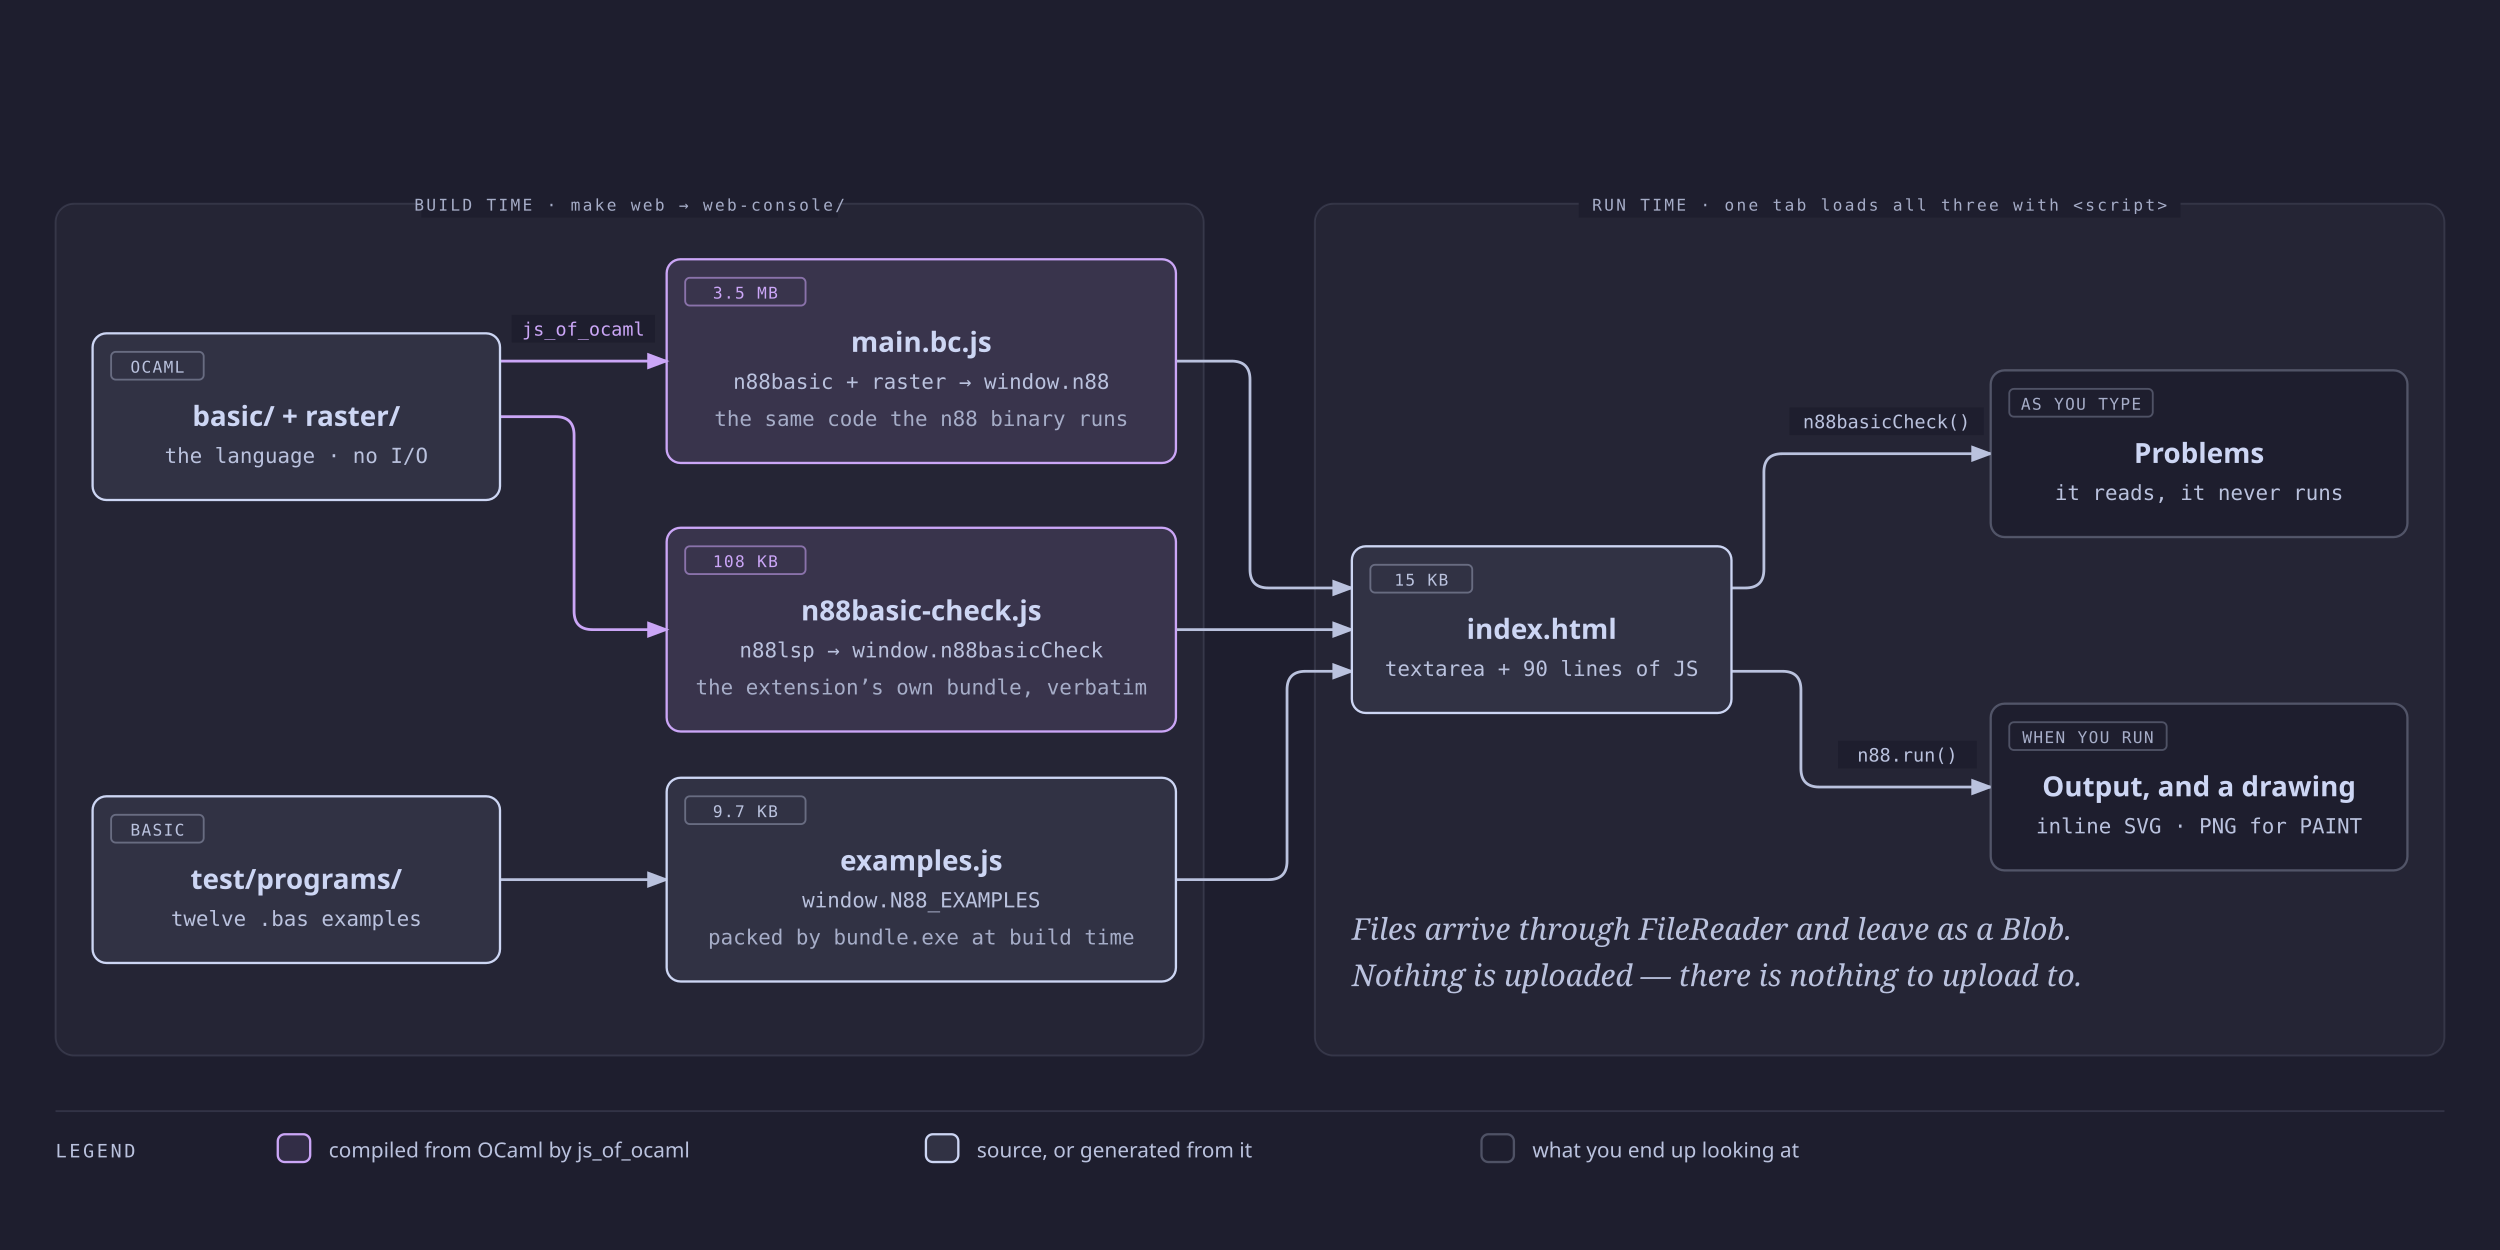
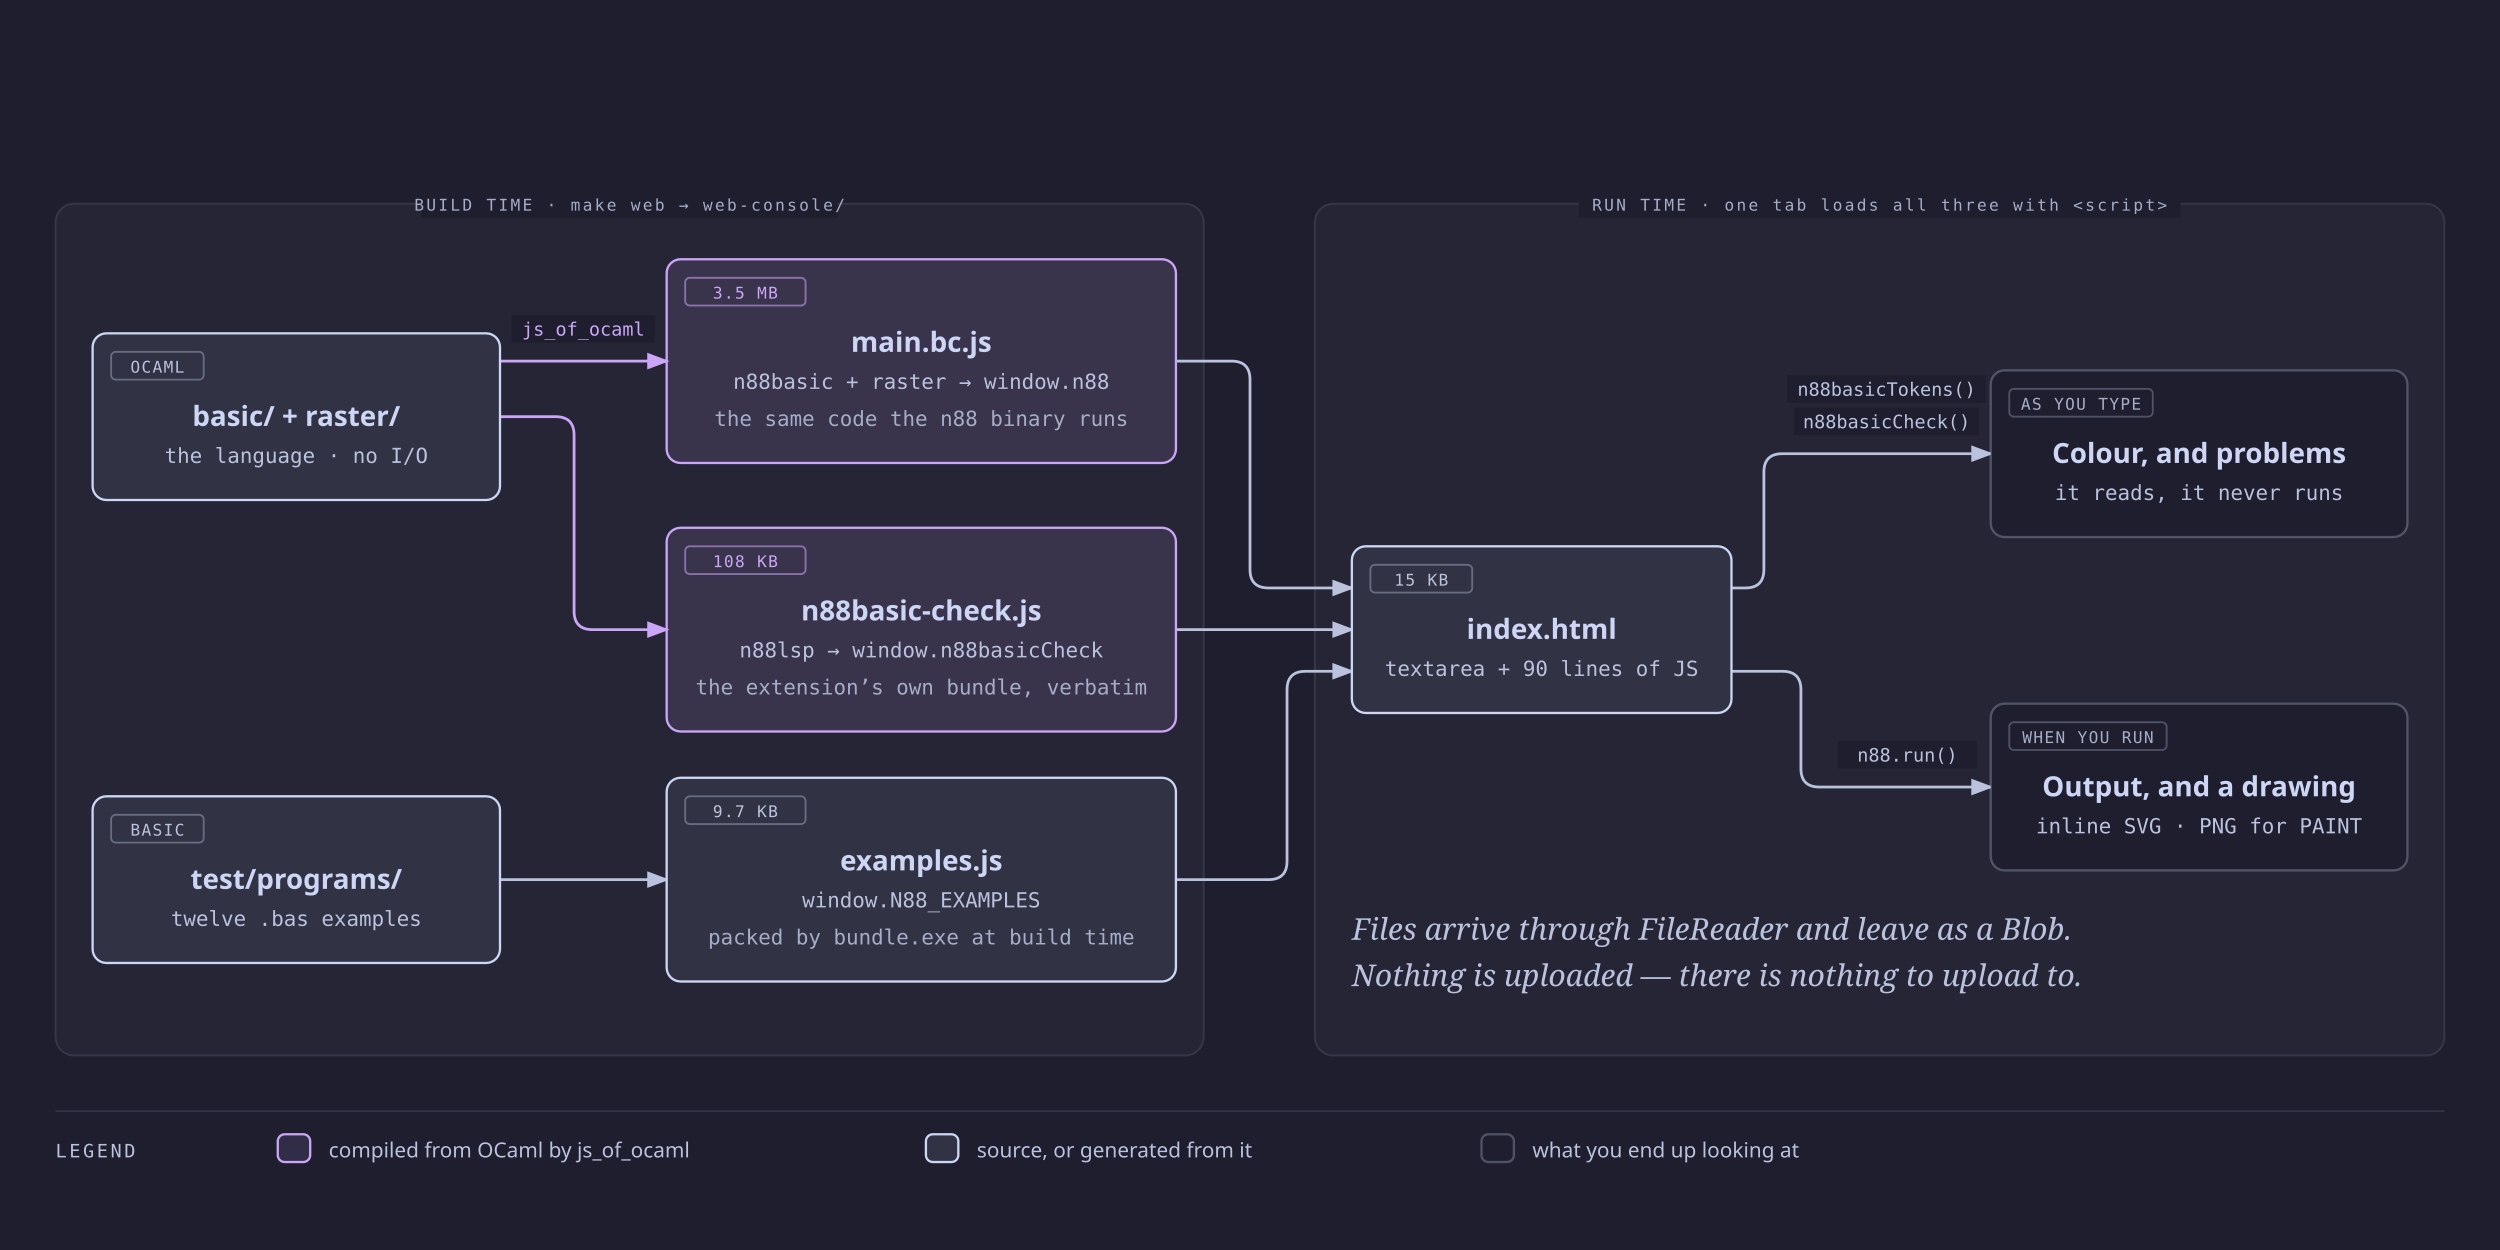
<svg xmlns="http://www.w3.org/2000/svg" viewBox="0 0 1080 540" role="img" aria-labelledby="console-title console-desc">
  <defs>
    <marker id="arrow" markerWidth="8" markerHeight="6" refX="7" refY="3" orient="auto">
      <polygon points="0 0, 8 3, 0 6" fill="#bac2de" />
    </marker>
    <marker id="arrow-accent" markerWidth="8" markerHeight="6" refX="7" refY="3" orient="auto">
      <polygon points="0 0, 8 3, 0 6" fill="#cba6f7" />
    </marker>
  </defs>
  <rect width="100%" height="100%" fill="#1e1e2e" />
  <rect x="24" y="88" width="496" height="368" rx="8" fill="rgba(205,214,244,0.04)" stroke="rgba(205,214,244,0.12)" stroke-width="0.8" />
  <rect x="182" y="82" width="180" height="12" fill="#1e1e2e" />
  <text x="272" y="91" fill="#a6adc8" font-size="7" font-family="'Geist Mono',ui-monospace,monospace" text-anchor="middle" letter-spacing="0.14em">BUILD TIME · make web → web-console/</text>
  <rect x="568" y="88" width="488" height="368" rx="8" fill="rgba(205,214,244,0.04)" stroke="rgba(205,214,244,0.12)" stroke-width="0.8" />
  <rect x="682" y="82" width="260" height="12" fill="#1e1e2e" />
  <text x="812" y="91" fill="#a6adc8" font-size="7" font-family="'Geist Mono',ui-monospace,monospace" text-anchor="middle" letter-spacing="0.14em">RUN TIME · one tab loads all three with &lt;script&gt;</text>
  <line x1="216" y1="156" x2="288" y2="156" stroke="#cba6f7" stroke-width="1.2" marker-end="url(#arrow-accent)" />
  <path d="M 216,180 H 240 Q 248,180 248,188 V 264 Q 248,272 256,272 H 288" fill="none" stroke="#cba6f7" stroke-width="1.2" marker-end="url(#arrow-accent)" />
  <line x1="216" y1="380" x2="288" y2="380" stroke="#bac2de" stroke-width="1.2" marker-end="url(#arrow)" />
  <path d="M 508,156 H 532 Q 540,156 540,164 V 246 Q 540,254 548,254 H 584" fill="none" stroke="#bac2de" stroke-width="1.2" marker-end="url(#arrow)" />
  <line x1="508" y1="272" x2="584" y2="272" stroke="#bac2de" stroke-width="1.2" marker-end="url(#arrow)" />
  <path d="M 508,380 H 548 Q 556,380 556,372 V 298 Q 556,290 564,290 H 584" fill="none" stroke="#bac2de" stroke-width="1.2" marker-end="url(#arrow)" />
  <path d="M 748,254 H 754 Q 762,254 762,246 V 204 Q 762,196 770,196 H 860" fill="none" stroke="#bac2de" stroke-width="1.2" marker-end="url(#arrow)" />
  <path d="M 748,290 H 770 Q 778,290 778,298 V 332 Q 778,340 786,340 H 860" fill="none" stroke="#bac2de" stroke-width="1.2" marker-end="url(#arrow)" />
  <rect x="221" y="136" width="62" height="12" fill="#1e1e2e" />
  <text x="252" y="145" fill="#cba6f7" font-size="8" font-family="'Geist Mono',ui-monospace,monospace" text-anchor="middle">js_of_ocaml</text>
-   <rect x="773" y="176" width="84" height="12" fill="#1e1e2e" />
+   <rect x="772" y="162" width="86" height="12" fill="#1e1e2e" />
+   <text x="815" y="171" fill="#bac2de" font-size="8" font-family="'Geist Mono',ui-monospace,monospace" text-anchor="middle">n88basicTokens()</text>
+   <rect x="775" y="176" width="80" height="12" fill="#1e1e2e" />
  <text x="815" y="185" fill="#bac2de" font-size="8" font-family="'Geist Mono',ui-monospace,monospace" text-anchor="middle">n88basicCheck()</text>
  <rect x="794" y="320" width="60" height="12" fill="#1e1e2e" />
  <text x="824" y="329" fill="#bac2de" font-size="8" font-family="'Geist Mono',ui-monospace,monospace" text-anchor="middle">n88.run()</text>
  <rect x="40" y="144" width="176" height="72" rx="6" fill="#313244" stroke="#cdd6f4" stroke-width="1" />
  <rect x="48" y="152" width="40" height="12" rx="2" fill="none" stroke="rgba(205,214,244,0.35)" stroke-width="0.8" />
  <text x="68" y="161" fill="#bac2de" font-size="7" font-family="'Geist Mono',ui-monospace,monospace" text-anchor="middle" letter-spacing="0.08em">OCAML</text>
  <text x="128" y="184" fill="#cdd6f4" font-size="12" font-weight="600" text-anchor="middle" font-family="'Geist',system-ui,sans-serif">basic/ + raster/</text>
  <text x="128" y="200" fill="#bac2de" font-size="9" font-family="'Geist Mono',ui-monospace,monospace" text-anchor="middle">the language · no I/O</text>
  <rect x="40" y="344" width="176" height="72" rx="6" fill="#313244" stroke="#cdd6f4" stroke-width="1" />
  <rect x="48" y="352" width="40" height="12" rx="2" fill="none" stroke="rgba(205,214,244,0.35)" stroke-width="0.8" />
  <text x="68" y="361" fill="#bac2de" font-size="7" font-family="'Geist Mono',ui-monospace,monospace" text-anchor="middle" letter-spacing="0.08em">BASIC</text>
  <text x="128" y="384" fill="#cdd6f4" font-size="12" font-weight="600" text-anchor="middle" font-family="'Geist',system-ui,sans-serif">test/programs/</text>
  <text x="128" y="400" fill="#bac2de" font-size="9" font-family="'Geist Mono',ui-monospace,monospace" text-anchor="middle">twelve .bas examples</text>
  <rect x="288" y="112" width="220" height="88" rx="6" fill="rgba(203,166,247,0.12)" stroke="#cba6f7" stroke-width="1" />
  <rect x="296" y="120" width="52" height="12" rx="2" fill="none" stroke="rgba(203,166,247,0.55)" stroke-width="0.8" />
  <text x="322" y="129" fill="#cba6f7" font-size="7" font-family="'Geist Mono',ui-monospace,monospace" text-anchor="middle" letter-spacing="0.08em">3.5 MB</text>
  <text x="398" y="152" fill="#cdd6f4" font-size="12" font-weight="600" text-anchor="middle" font-family="'Geist',system-ui,sans-serif">main.bc.js</text>
  <text x="398" y="168" fill="#bac2de" font-size="9" font-family="'Geist Mono',ui-monospace,monospace" text-anchor="middle">n88basic + raster → window.n88</text>
  <text x="398" y="184" fill="#a6adc8" font-size="9" font-family="'Geist Mono',ui-monospace,monospace" text-anchor="middle">the same code the n88 binary runs</text>
  <rect x="288" y="228" width="220" height="88" rx="6" fill="rgba(203,166,247,0.12)" stroke="#cba6f7" stroke-width="1" />
  <rect x="296" y="236" width="52" height="12" rx="2" fill="none" stroke="rgba(203,166,247,0.55)" stroke-width="0.8" />
  <text x="322" y="245" fill="#cba6f7" font-size="7" font-family="'Geist Mono',ui-monospace,monospace" text-anchor="middle" letter-spacing="0.08em">108 KB</text>
  <text x="398" y="268" fill="#cdd6f4" font-size="12" font-weight="600" text-anchor="middle" font-family="'Geist',system-ui,sans-serif">n88basic-check.js</text>
  <text x="398" y="284" fill="#bac2de" font-size="9" font-family="'Geist Mono',ui-monospace,monospace" text-anchor="middle">n88lsp → window.n88basicCheck</text>
  <text x="398" y="300" fill="#a6adc8" font-size="9" font-family="'Geist Mono',ui-monospace,monospace" text-anchor="middle">the extension’s own bundle, verbatim</text>
  <rect x="288" y="336" width="220" height="88" rx="6" fill="#313244" stroke="#cdd6f4" stroke-width="1" />
  <rect x="296" y="344" width="52" height="12" rx="2" fill="none" stroke="rgba(205,214,244,0.35)" stroke-width="0.8" />
  <text x="322" y="353" fill="#bac2de" font-size="7" font-family="'Geist Mono',ui-monospace,monospace" text-anchor="middle" letter-spacing="0.08em">9.7 KB</text>
  <text x="398" y="376" fill="#cdd6f4" font-size="12" font-weight="600" text-anchor="middle" font-family="'Geist',system-ui,sans-serif">examples.js</text>
  <text x="398" y="392" fill="#bac2de" font-size="9" font-family="'Geist Mono',ui-monospace,monospace" text-anchor="middle">window.N88_EXAMPLES</text>
  <text x="398" y="408" fill="#a6adc8" font-size="9" font-family="'Geist Mono',ui-monospace,monospace" text-anchor="middle">packed by bundle.exe at build time</text>
  <rect x="584" y="236" width="164" height="72" rx="6" fill="#313244" stroke="#cdd6f4" stroke-width="1" />
  <rect x="592" y="244" width="44" height="12" rx="2" fill="none" stroke="rgba(205,214,244,0.35)" stroke-width="0.8" />
  <text x="614" y="253" fill="#bac2de" font-size="7" font-family="'Geist Mono',ui-monospace,monospace" text-anchor="middle" letter-spacing="0.08em">15 KB</text>
  <text x="666" y="276" fill="#cdd6f4" font-size="12" font-weight="600" text-anchor="middle" font-family="'Geist',system-ui,sans-serif">index.html</text>
  <text x="666" y="292" fill="#bac2de" font-size="9" font-family="'Geist Mono',ui-monospace,monospace" text-anchor="middle">textarea + 90 lines of JS</text>
  <rect x="860" y="160" width="180" height="72" rx="6" fill="#1e1e2e" stroke="rgba(205,214,244,0.28)" stroke-width="1" />
  <rect x="868" y="168" width="62" height="12" rx="2" fill="none" stroke="rgba(205,214,244,0.28)" stroke-width="0.8" />
  <text x="899" y="177" fill="#a6adc8" font-size="7" font-family="'Geist Mono',ui-monospace,monospace" text-anchor="middle" letter-spacing="0.08em">AS YOU TYPE</text>
-   <text x="950" y="200" fill="#cdd6f4" font-size="12" font-weight="600" text-anchor="middle" font-family="'Geist',system-ui,sans-serif">Problems</text>
+   <text x="950" y="200" fill="#cdd6f4" font-size="12" font-weight="600" text-anchor="middle" font-family="'Geist',system-ui,sans-serif">Colour, and problems</text>
  <text x="950" y="216" fill="#bac2de" font-size="9" font-family="'Geist Mono',ui-monospace,monospace" text-anchor="middle">it reads, it never runs</text>
  <rect x="860" y="304" width="180" height="72" rx="6" fill="#1e1e2e" stroke="rgba(205,214,244,0.28)" stroke-width="1" />
  <rect x="868" y="312" width="68" height="12" rx="2" fill="none" stroke="rgba(205,214,244,0.28)" stroke-width="0.8" />
  <text x="902" y="321" fill="#a6adc8" font-size="7" font-family="'Geist Mono',ui-monospace,monospace" text-anchor="middle" letter-spacing="0.08em">WHEN YOU RUN</text>
  <text x="950" y="344" fill="#cdd6f4" font-size="12" font-weight="600" text-anchor="middle" font-family="'Geist',system-ui,sans-serif">Output, and a drawing</text>
  <text x="950" y="360" fill="#bac2de" font-size="9" font-family="'Geist Mono',ui-monospace,monospace" text-anchor="middle">inline SVG · PNG for PAINT</text>
  <text x="584" y="406" fill="#bac2de" font-size="13" font-style="italic" font-family="'Instrument Serif',Georgia,serif">Files arrive through FileReader and leave as a Blob.</text>
  <text x="584" y="426" fill="#bac2de" font-size="13" font-style="italic" font-family="'Instrument Serif',Georgia,serif">Nothing is uploaded — there is nothing to upload to.</text>
  <line x1="24" y1="480" x2="1056" y2="480" stroke="rgba(205,214,244,0.12)" stroke-width="0.8" />
  <text x="24" y="500" fill="#bac2de" font-size="8" font-family="'Geist Mono',ui-monospace,monospace" letter-spacing="0.14em">LEGEND</text>
  <rect x="120" y="490" width="14" height="12" rx="3" fill="rgba(203,166,247,0.12)" stroke="#cba6f7" stroke-width="1" />
  <text x="142" y="500" fill="#bac2de" font-size="9" font-family="'Geist',system-ui,sans-serif">compiled from OCaml by js_of_ocaml</text>
  <rect x="400" y="490" width="14" height="12" rx="3" fill="#313244" stroke="#cdd6f4" stroke-width="1" />
  <text x="422" y="500" fill="#bac2de" font-size="9" font-family="'Geist',system-ui,sans-serif">source, or generated from it</text>
  <rect x="640" y="490" width="14" height="12" rx="3" fill="#1e1e2e" stroke="rgba(205,214,244,0.28)" stroke-width="1" />
  <text x="662" y="500" fill="#bac2de" font-size="9" font-family="'Geist',system-ui,sans-serif">what you end up looking at</text>
</svg>
